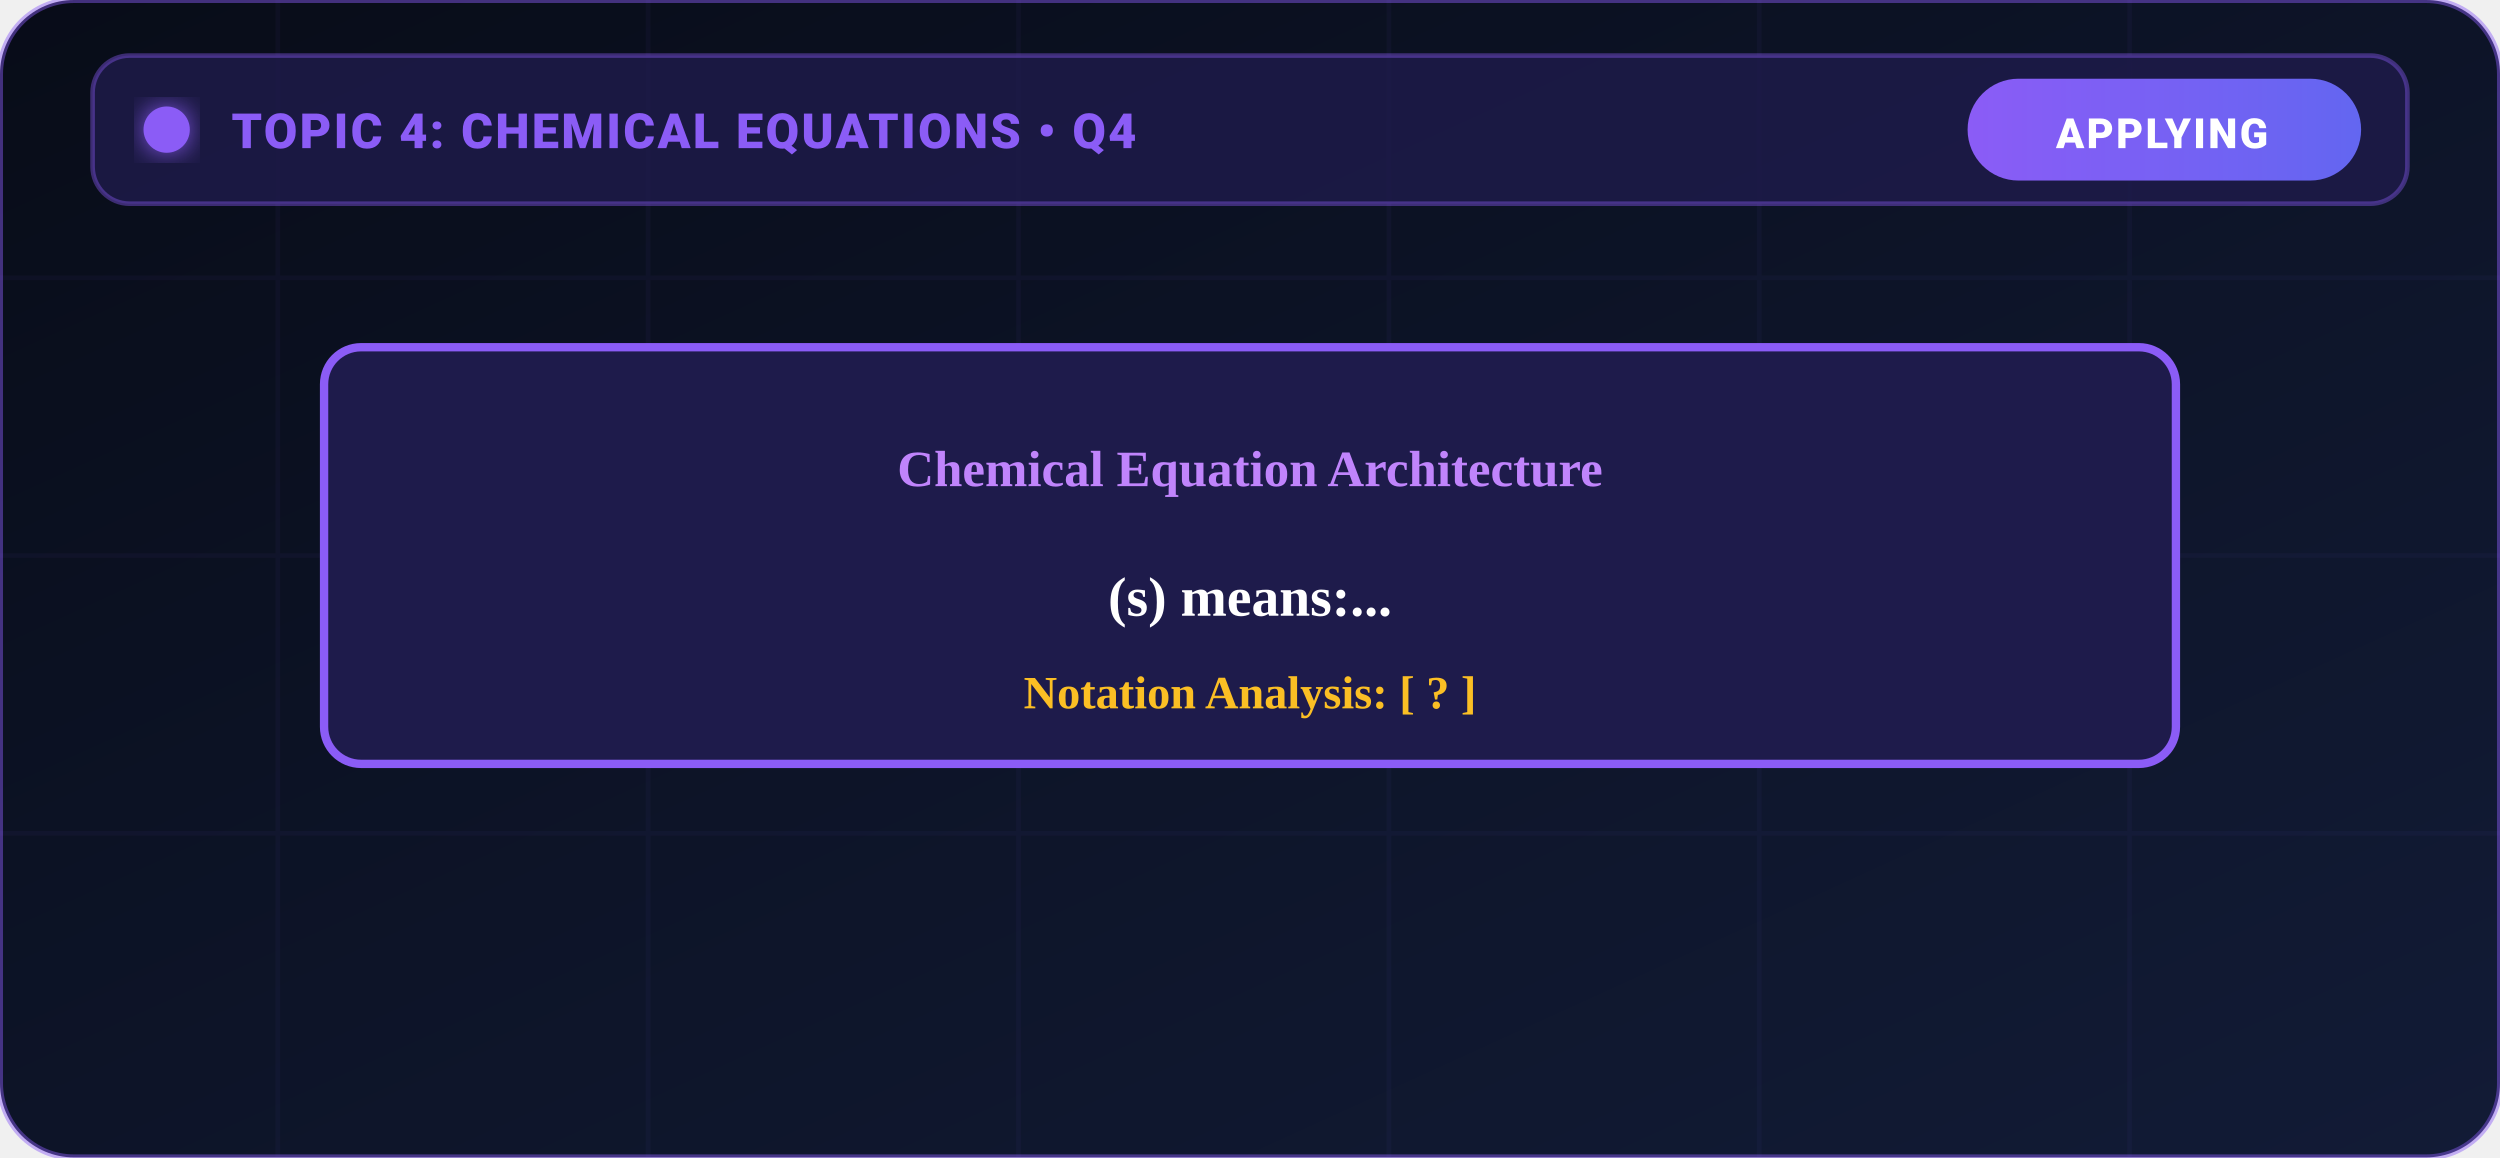
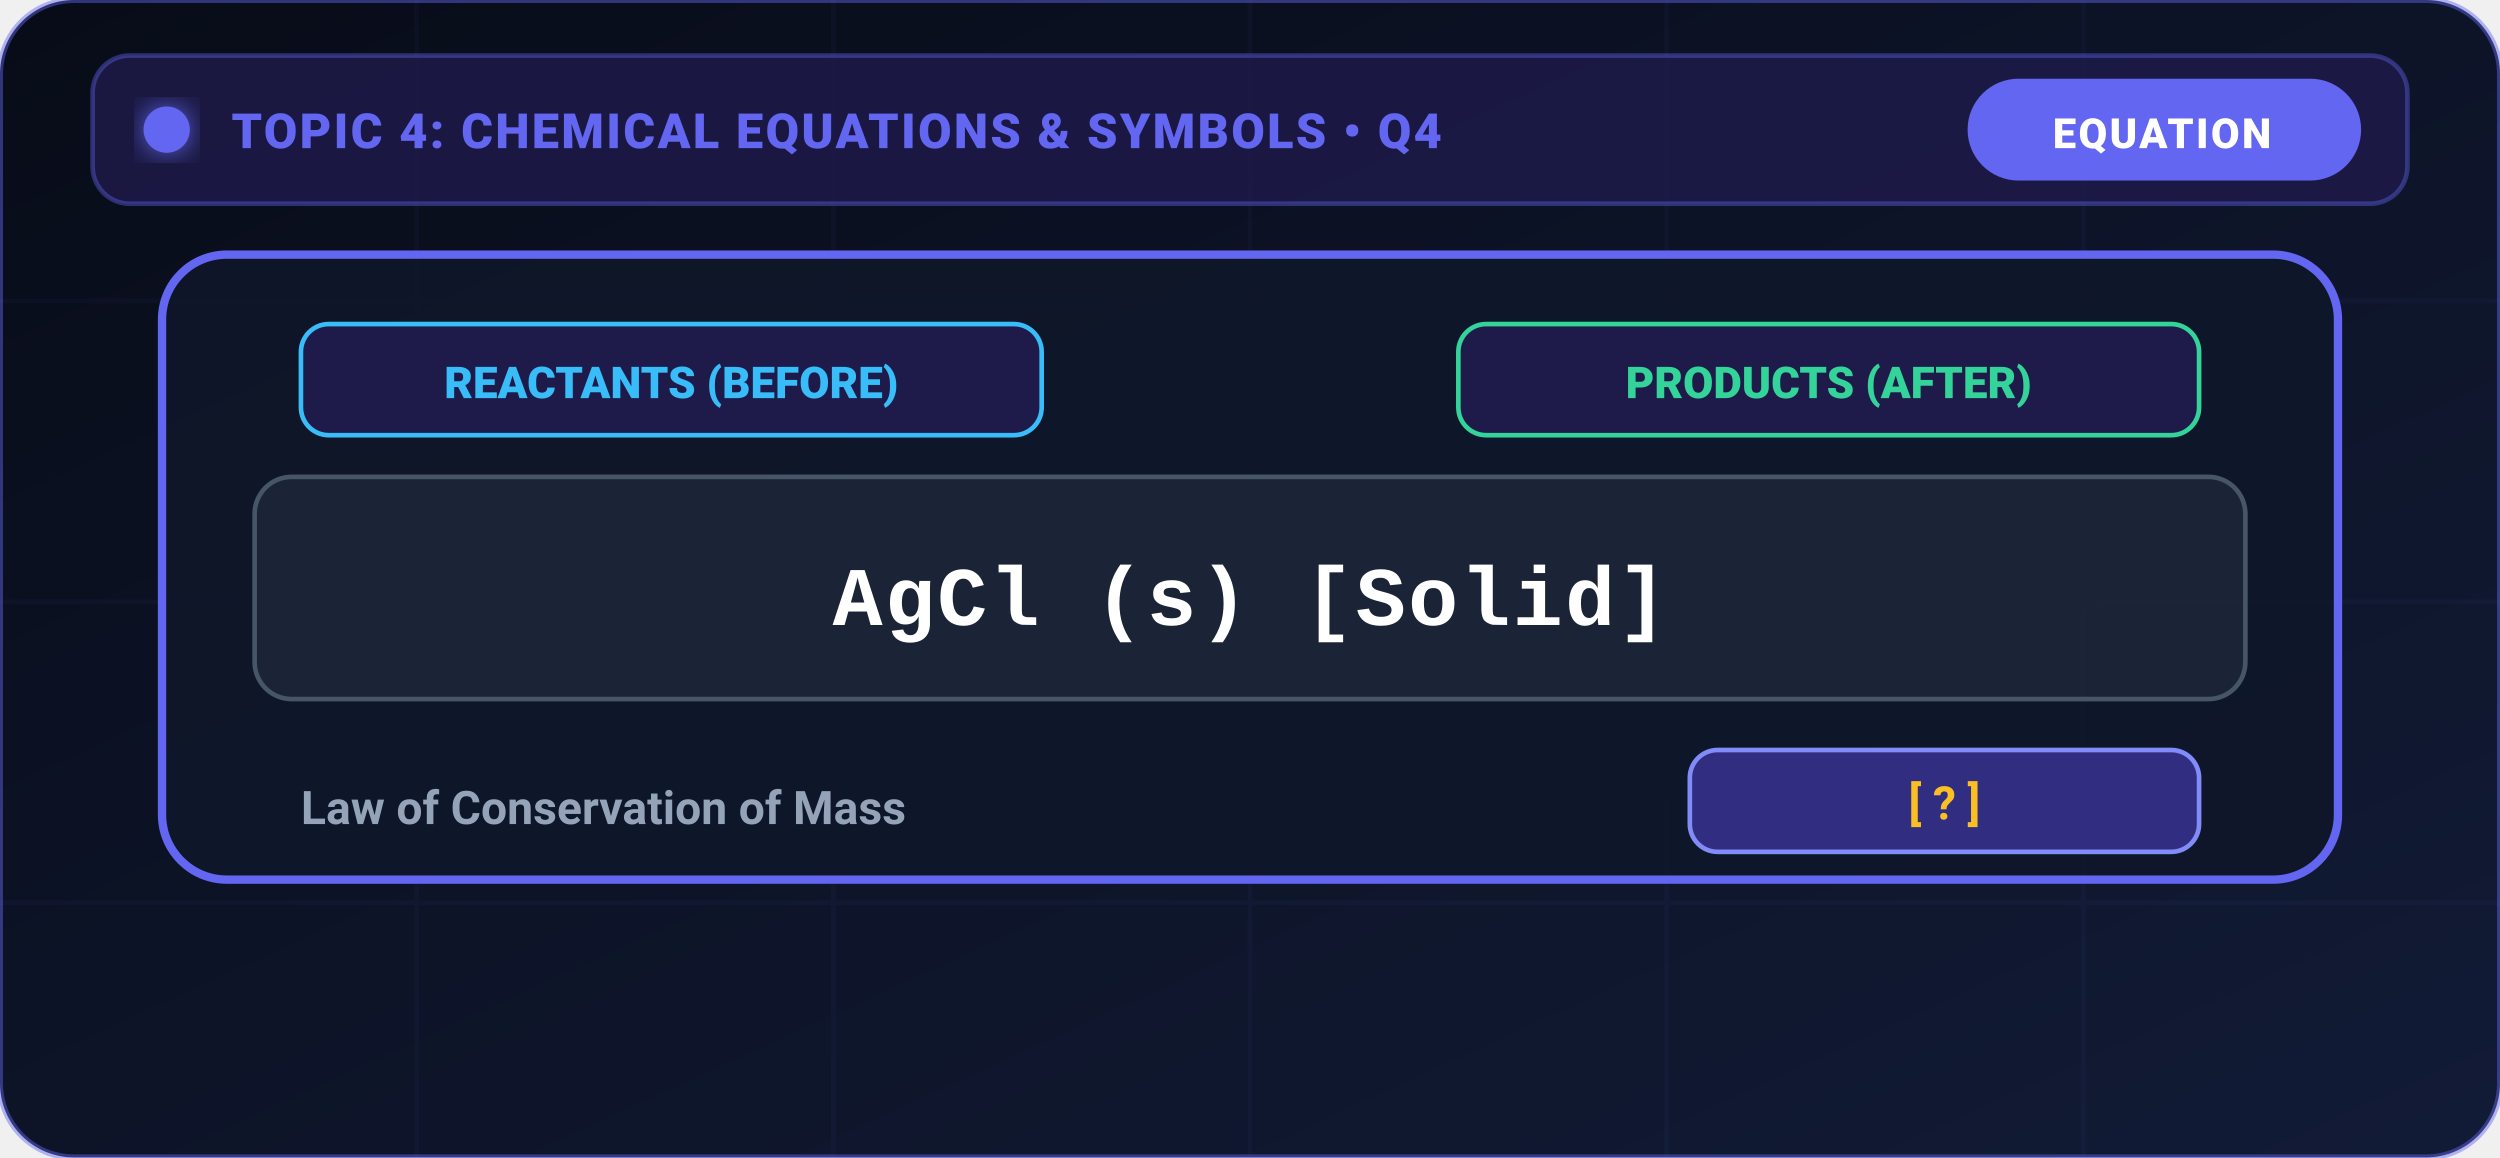
<svg xmlns="http://www.w3.org/2000/svg" viewBox="0 0 540 250" width="100%" height="100%">
  <defs>
-     <linearGradient id="bgGrad_t4_4" x1="0%" y1="0%" x2="100%" y2="100%">
+     <linearGradient id="bg_t4_4" x1="0%" y1="0%" x2="100%" y2="100%">
      <stop offset="0%" stop-color="#080c18" />
      <stop offset="50%" stop-color="#0d1428" />
      <stop offset="100%" stop-color="#121b36" />
-     </linearGradient>
-     <linearGradient id="primaryGrad_t4_4" x1="0%" y1="0%" x2="100%" y2="0%">
-       <stop offset="0%" stop-color="#8b5cf6" />
-       <stop offset="100%" stop-color="#6366f1" />
    </linearGradient>
    <filter id="glow_t4_4" x="-20%" y="-20%" width="140%" height="140%">
      <feGaussianBlur stdDeviation="3" result="blur" />
      <feComposite in="SourceGraphic" in2="blur" operator="over" />
    </filter>
  </defs>
-   <rect width="540" height="250" rx="16" fill="url(#bgGrad_t4_4)" stroke="#8b5cf6" stroke-width="1.3" stroke-opacity="0.45" />
-   <g opacity="0.04" stroke="#8b5cf6" stroke-width="1">
-     <line x1="60" y1="0" x2="60" y2="250" />
-     <line x1="140" y1="0" x2="140" y2="250" />
-     <line x1="220" y1="0" x2="220" y2="250" />
-     <line x1="300" y1="0" x2="300" y2="250" />
-     <line x1="380" y1="0" x2="380" y2="250" />
-     <line x1="460" y1="0" x2="460" y2="250" />
-     <line x1="0" y1="60" x2="540" y2="60" />
-     <line x1="0" y1="120" x2="540" y2="120" />
-     <line x1="0" y1="180" x2="540" y2="180" />
+   <rect width="540" height="250" rx="16" fill="url(#bg_t4_4)" stroke="#6366f1" stroke-width="1.3" stroke-opacity="0.45" />
+   <g opacity="0.04" stroke="#6366f1" stroke-width="1">
+     <line x1="90" y1="0" x2="90" y2="250" />
+     <line x1="180" y1="0" x2="180" y2="250" />
+     <line x1="270" y1="0" x2="270" y2="250" />
+     <line x1="360" y1="0" x2="360" y2="250" />
+     <line x1="450" y1="0" x2="450" y2="250" />
+     <line x1="0" y1="65" x2="540" y2="65" />
+     <line x1="0" y1="130" x2="540" y2="130" />
+     <line x1="0" y1="195" x2="540" y2="195" />
  </g>
-   <rect x="20" y="12" width="500" height="32" rx="8" fill="#1e1b4b" fill-opacity="0.8" stroke="#8b5cf6" stroke-width="1" stroke-opacity="0.4" />
-   <circle cx="36" cy="28" r="5" fill="#8b5cf6" filter="url(#glow_t4_4)" />
-   <text x="50" y="32" fill="#8b5cf6" font-family="'Segoe UI', Roboto, sans-serif" font-size="10.5" font-weight="900" letter-spacing="0.5">TOPIC 4: CHEMICAL EQUATIONS • Q4</text>
-   <rect x="425" y="17" width="85" height="22" rx="11" fill="url(#primaryGrad_t4_4)" />
-   <text x="467" y="32" fill="#ffffff" font-family="'Segoe UI', Roboto, sans-serif" font-size="9" font-weight="900" text-anchor="middle" letter-spacing="0.5">APPLYING</text>
-   <g transform="translate(0, 10)">
-     <g transform="translate(70, 65)">
-       <rect x="0" y="0" width="400" height="90" rx="8" fill="#1e1b4b" stroke="#8b5cf6" stroke-width="1.8" />
-       <text x="200" y="30" fill="#c084fc" font-size="11" font-weight="bold" text-anchor="middle">Chemical Equation Architecture</text>
-       <text x="200" y="58" fill="#ffffff" font-size="12" font-weight="bold" text-anchor="middle">(s) means:...</text>
-       <text x="200" y="78" fill="#fbbf24" font-size="10" font-weight="bold" text-anchor="middle">Notation Analysis: [ ? ]</text>
+   <rect x="20" y="12" width="500" height="32" rx="8" fill="#1e1b4b" fill-opacity="0.8" stroke="#6366f1" stroke-width="1" stroke-opacity="0.4" />
+   <circle cx="36" cy="28" r="5" fill="#6366f1" filter="url(#glow_t4_4)" />
+   <text x="50" y="32" fill="#6366f1" font-family="'Segoe UI', Roboto, sans-serif" font-size="10.5" font-weight="900" letter-spacing="0.5">TOPIC 4: CHEMICAL EQUATIONS &amp; SYMBOLS • Q4</text>
+   <rect x="425" y="17" width="85" height="22" rx="11" fill="#6366f1" />
+   <text x="467" y="32" fill="#ffffff" font-family="'Segoe UI', Roboto, sans-serif" font-size="9" font-weight="900" text-anchor="middle" letter-spacing="0.5">EQUATION</text>
+   <g transform="translate(35, 55)">
+     <rect x="0" y="0" width="470" height="135" rx="14" fill="#0f172a" fill-opacity="0.9" stroke="#6366f1" stroke-width="1.8" />
+     <rect x="30" y="15" width="160" height="24" rx="6" fill="#1e1b4b" stroke="#38bdf8" stroke-width="1" />
+     <text x="110" y="31" fill="#38bdf8" font-family="'Segoe UI', Roboto, sans-serif" font-size="9.5" font-weight="800" text-anchor="middle">REACTANTS (BEFORE)</text>
+     <rect x="280" y="15" width="160" height="24" rx="6" fill="#1e1b4b" stroke="#34d399" stroke-width="1" />
+     <text x="360" y="31" fill="#34d399" font-family="'Segoe UI', Roboto, sans-serif" font-size="9.5" font-weight="800" text-anchor="middle">PRODUCTS (AFTER)</text>
+     <rect x="20" y="48" width="430" height="48" rx="8" fill="#1e293b" fill-opacity="0.8" stroke="#475569" stroke-width="1" />
+     <text x="235" y="80" fill="#ffffff" font-family="'Consolas', 'Courier New', monospace" font-size="18" font-weight="900" text-anchor="middle" letter-spacing="0.5">
+         AgCl (s)  [Solid]
+       </text>
+     <g transform="translate(30, 105)">
+       <text x="0" y="18" fill="#94a3b8" font-family="'Segoe UI', Roboto, sans-serif" font-size="10" font-weight="600">Law of Conservation of Mass</text>
+       <rect x="300" y="2" width="110" height="22" rx="6" fill="#312e81" stroke="#818cf8" stroke-width="1" />
+       <text x="355" y="17" fill="#fbbf24" font-family="'Segoe UI', Roboto, sans-serif" font-size="10" font-weight="bold" text-anchor="middle">[ ? ]</text>
    </g>
  </g>
</svg>
